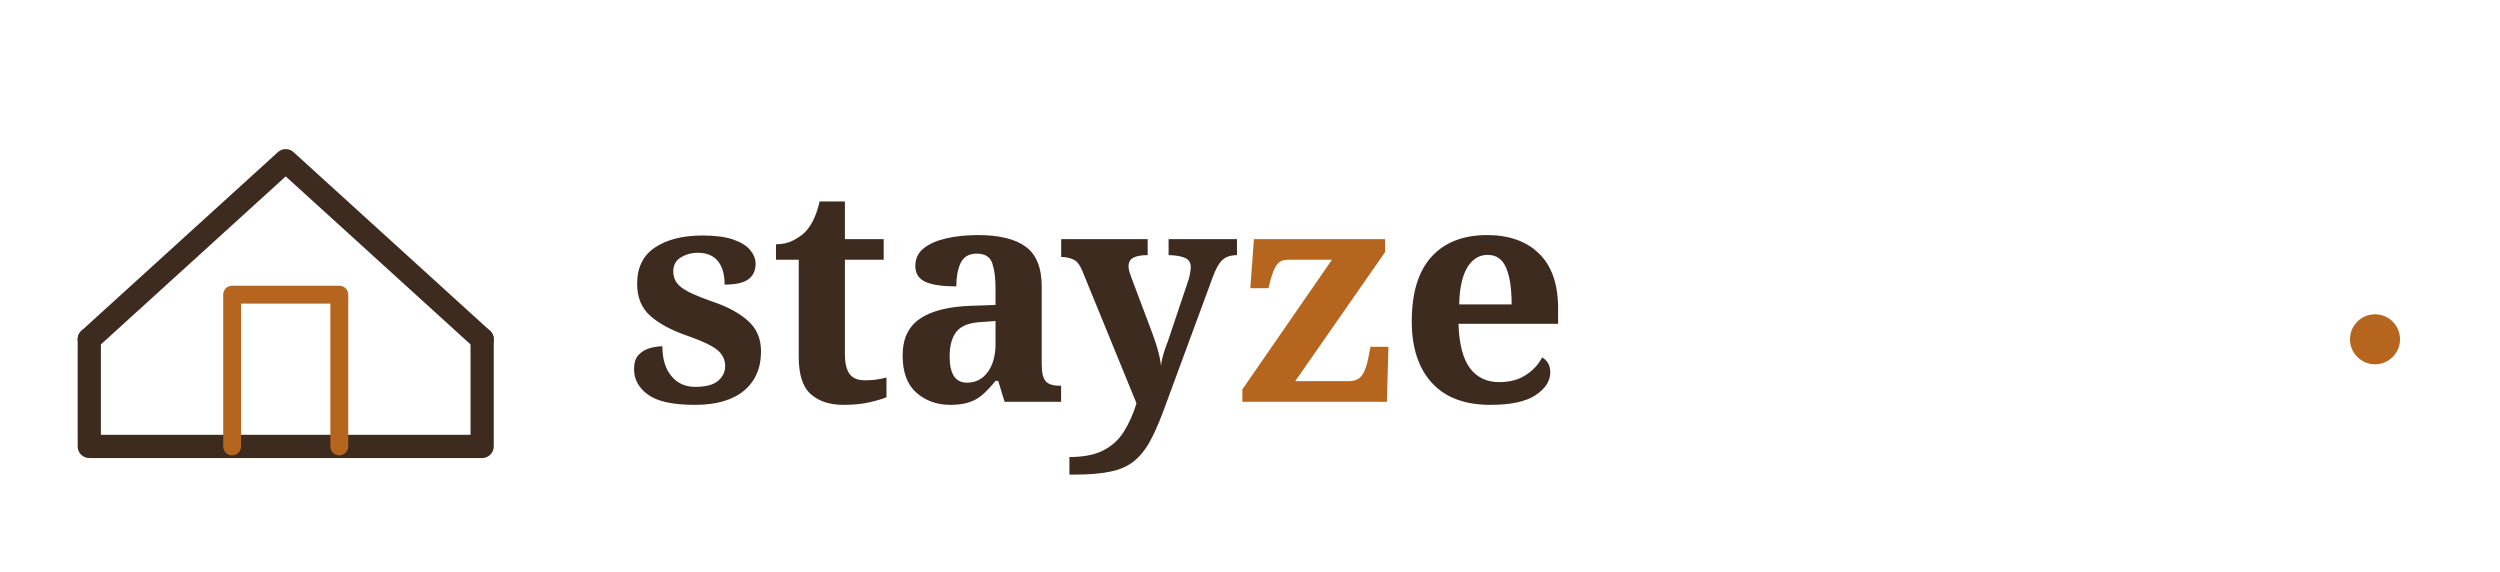
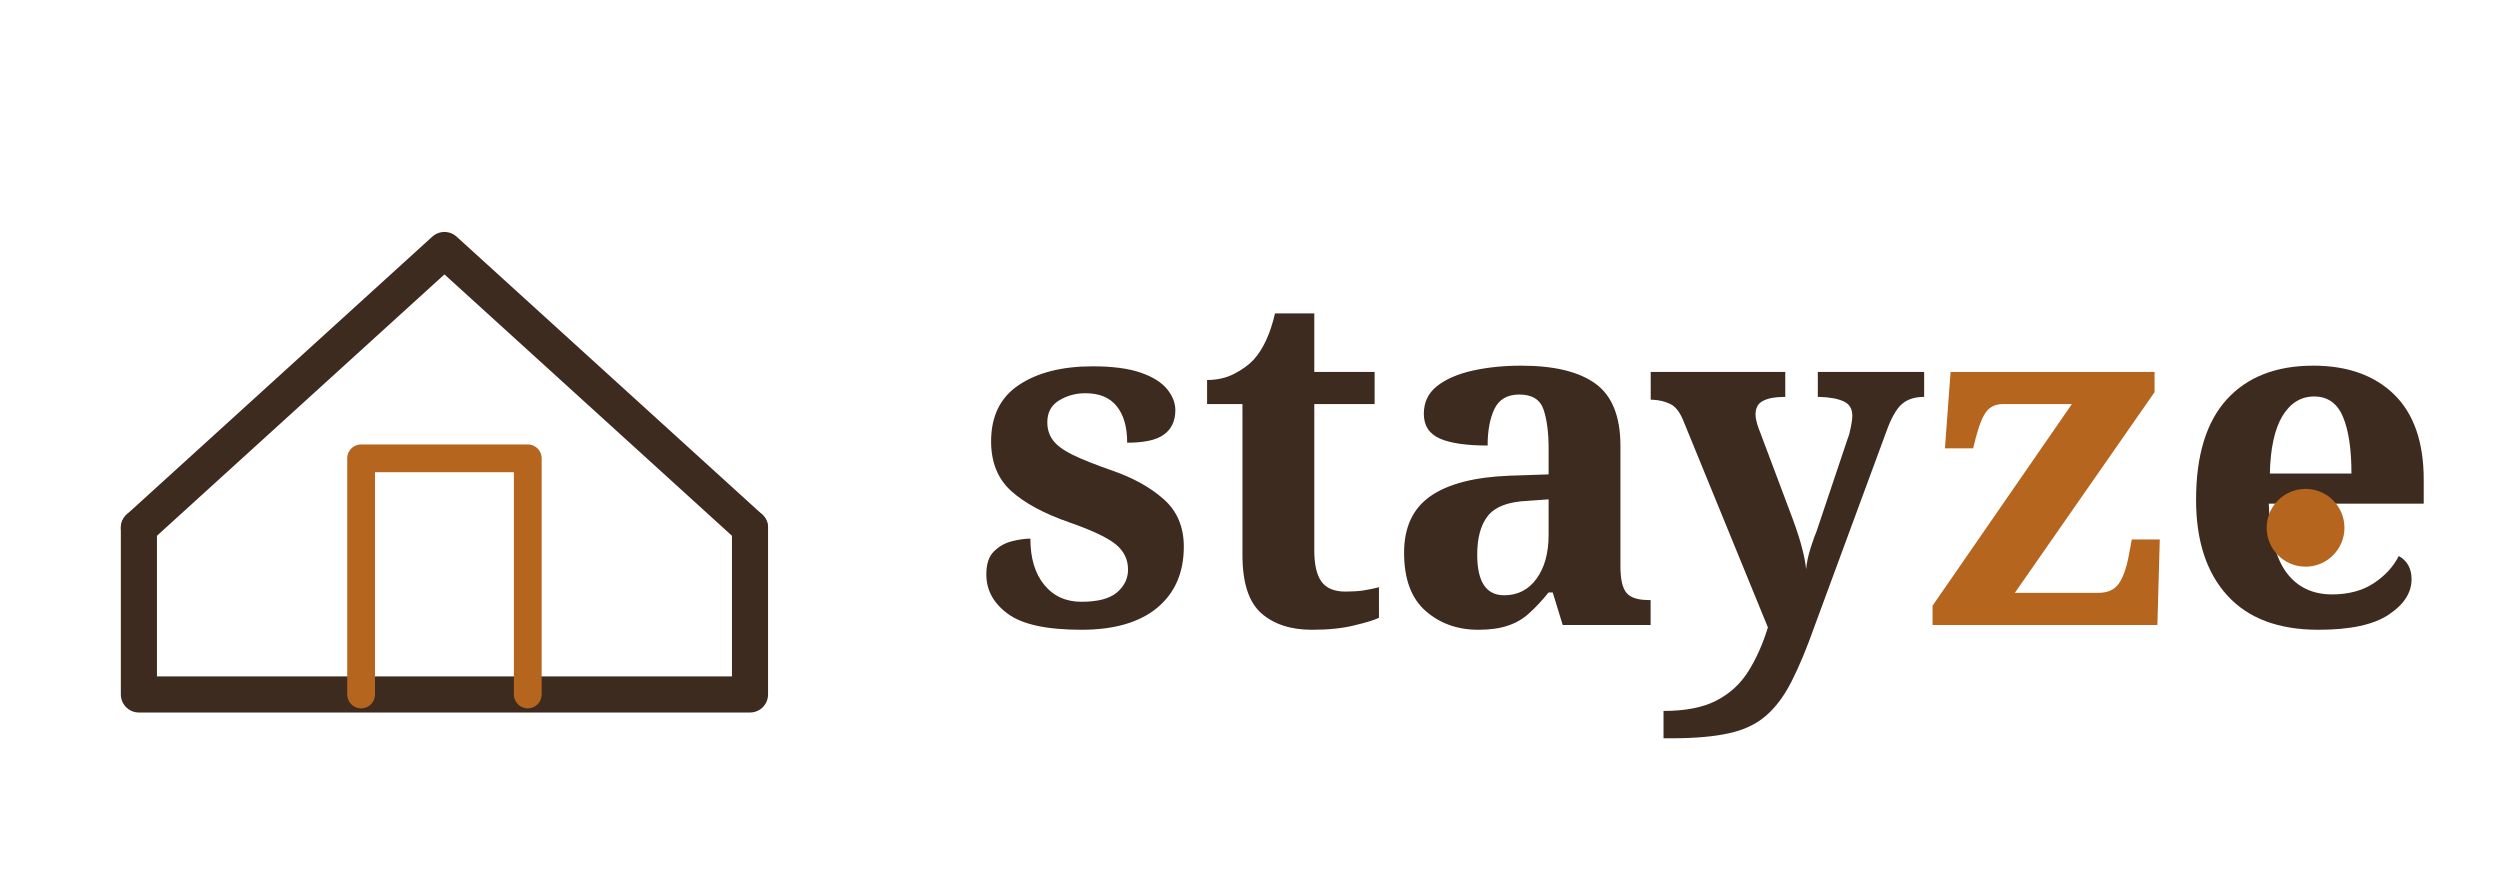
- <svg xmlns="http://www.w3.org/2000/svg" width="280" height="64" viewBox="0 0 280 64" role="img">
+ <svg xmlns="http://www.w3.org/2000/svg" width="180" height="64" viewBox="0 0 180 64" role="img">
  <path d="M 10 38 L 32 18 L 54 38" fill="none" stroke="#3D2B1F" stroke-width="2.6" stroke-linecap="round" stroke-linejoin="round" />
  <path d="M 10 38 L 10 50 L 54 50 L 54 38" fill="none" stroke="#3D2B1F" stroke-width="2.6" stroke-linecap="round" stroke-linejoin="round" />
  <path d="M 26 50 L 26 33 L 38 33 L 38 50" fill="none" stroke="#B5651D" stroke-width="2" stroke-linecap="round" stroke-linejoin="round" />
  <text x="70" y="45" font-family="Fraunces, Georgia, serif" font-size="34" font-weight="600" fill="#3D2B1F" letter-spacing="-0.4">stay<tspan fill="#B5651D">z</tspan>e</text>
-   <circle cx="266" cy="38" r="2.8" fill="#B5651D" />
+   <circle cx="166" cy="38" r="2.8" fill="#B5651D" />
</svg>
